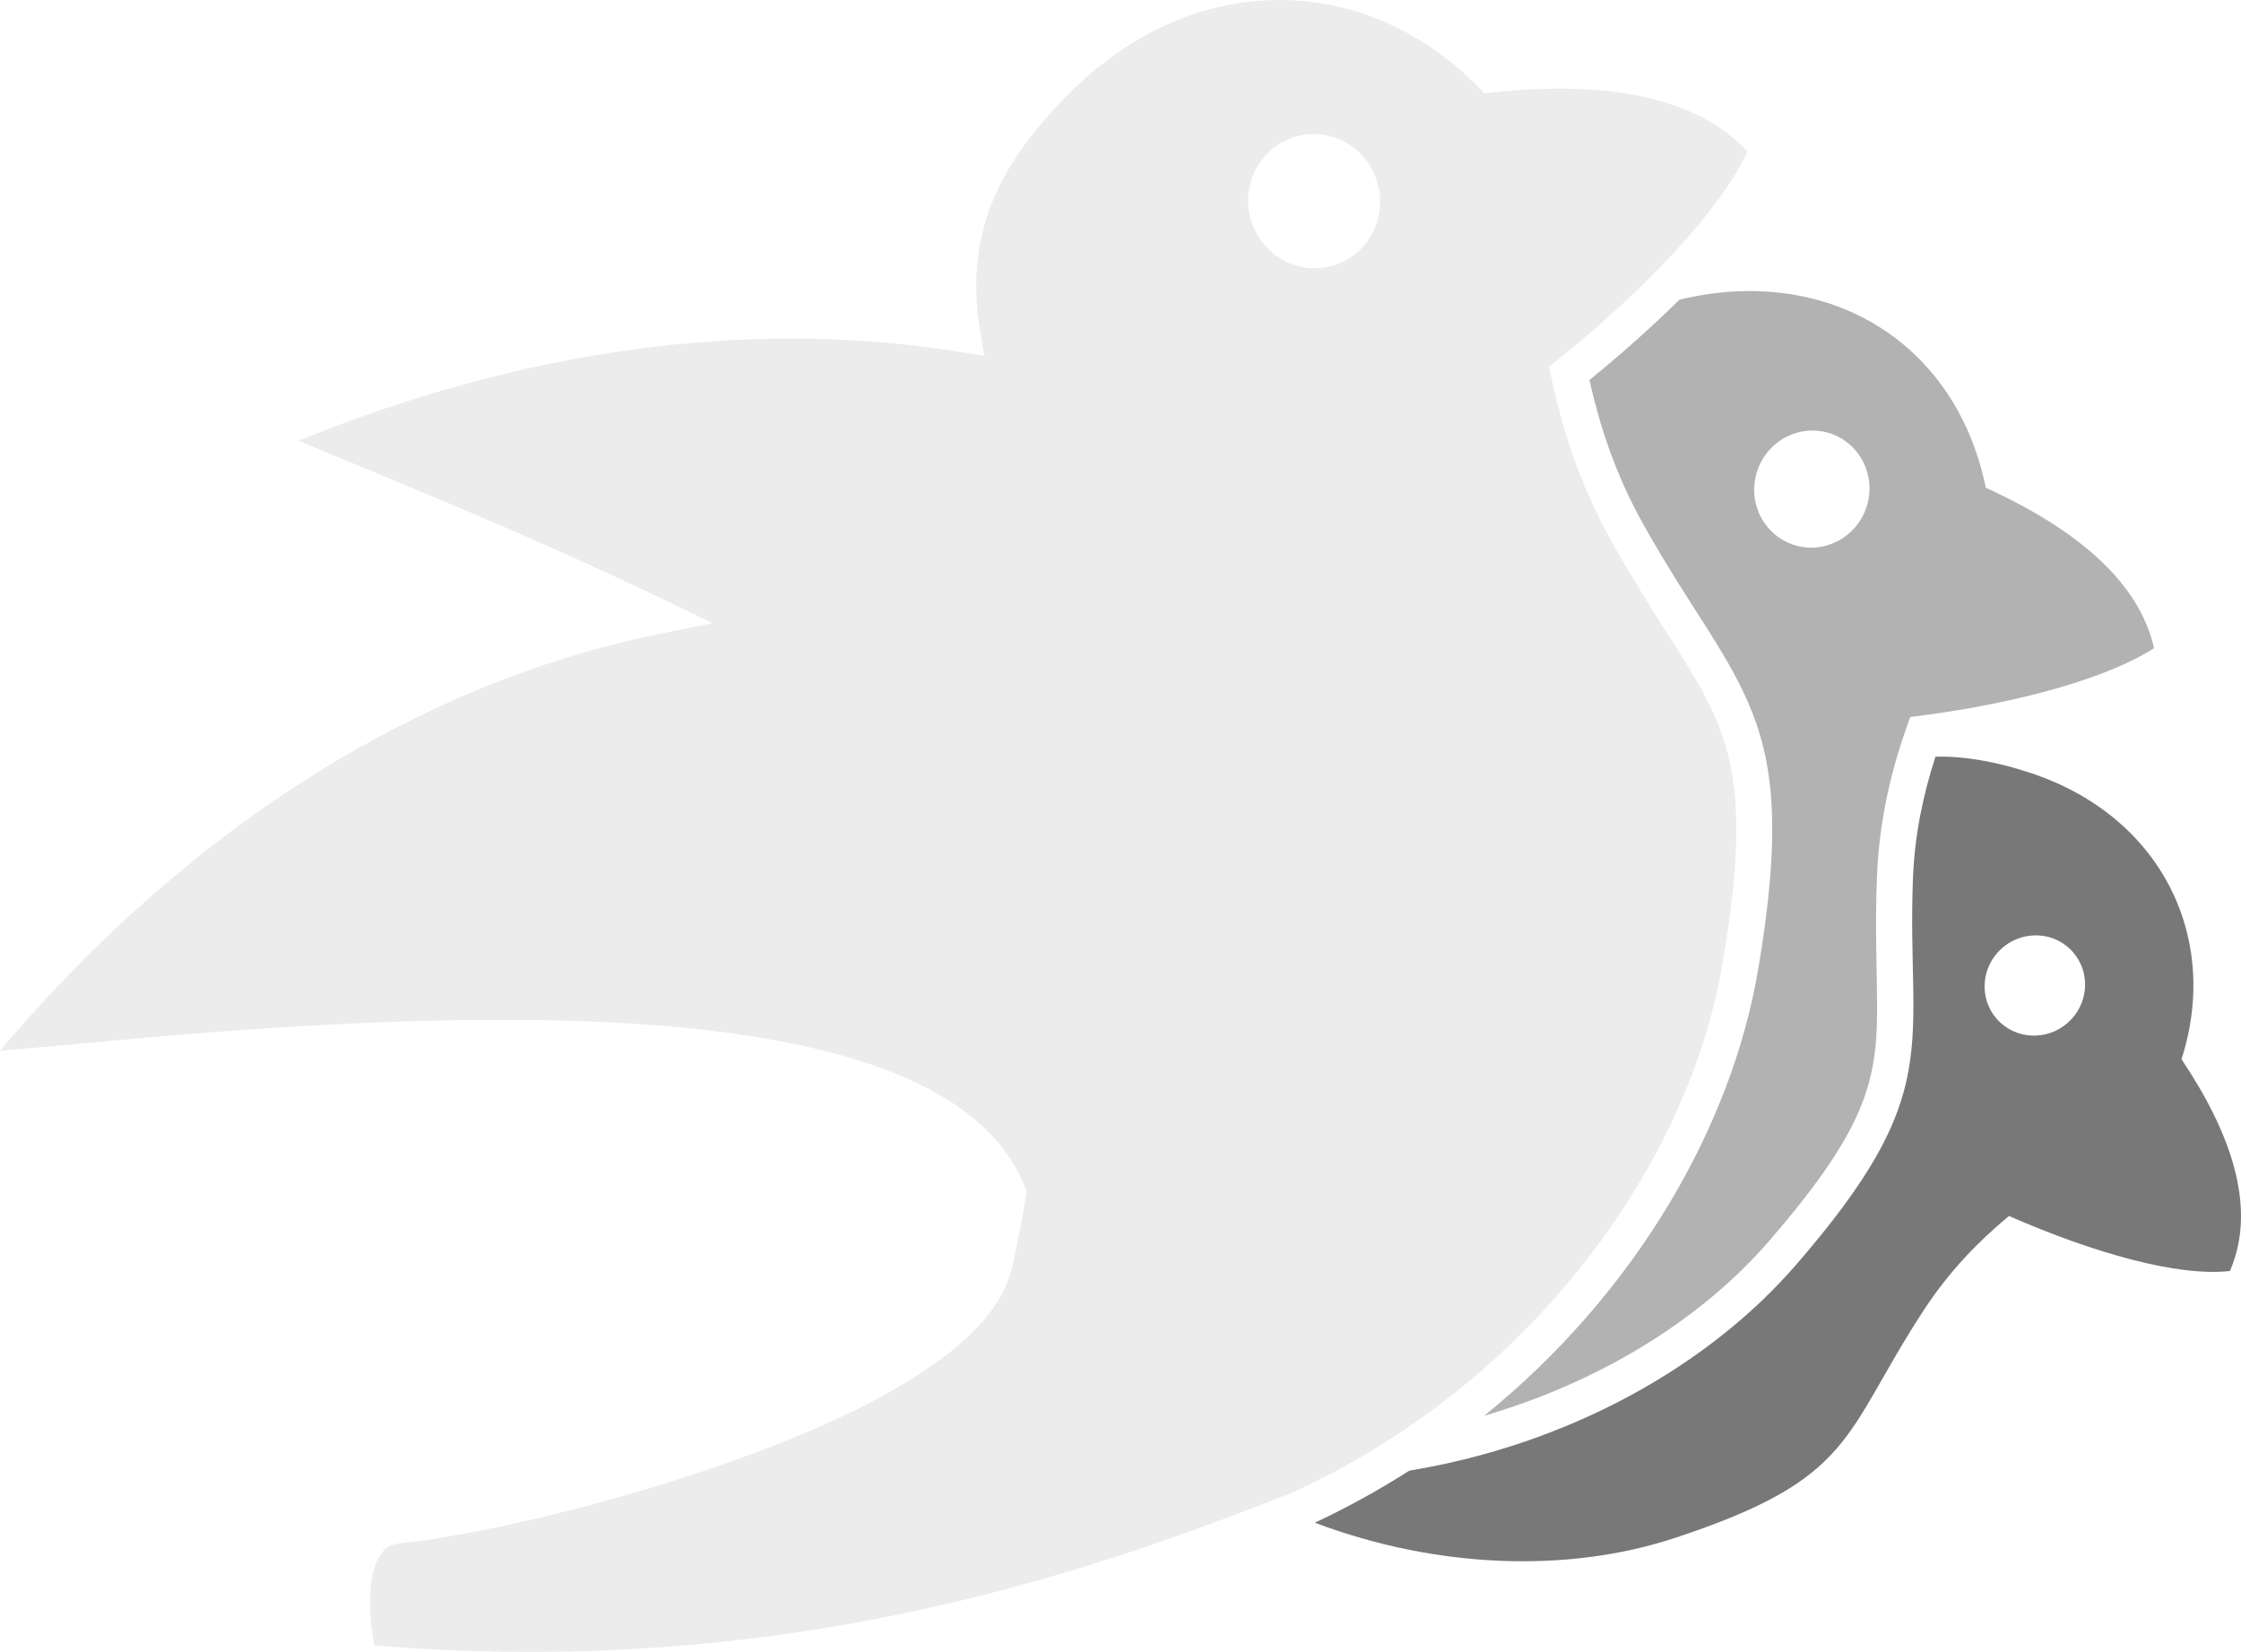
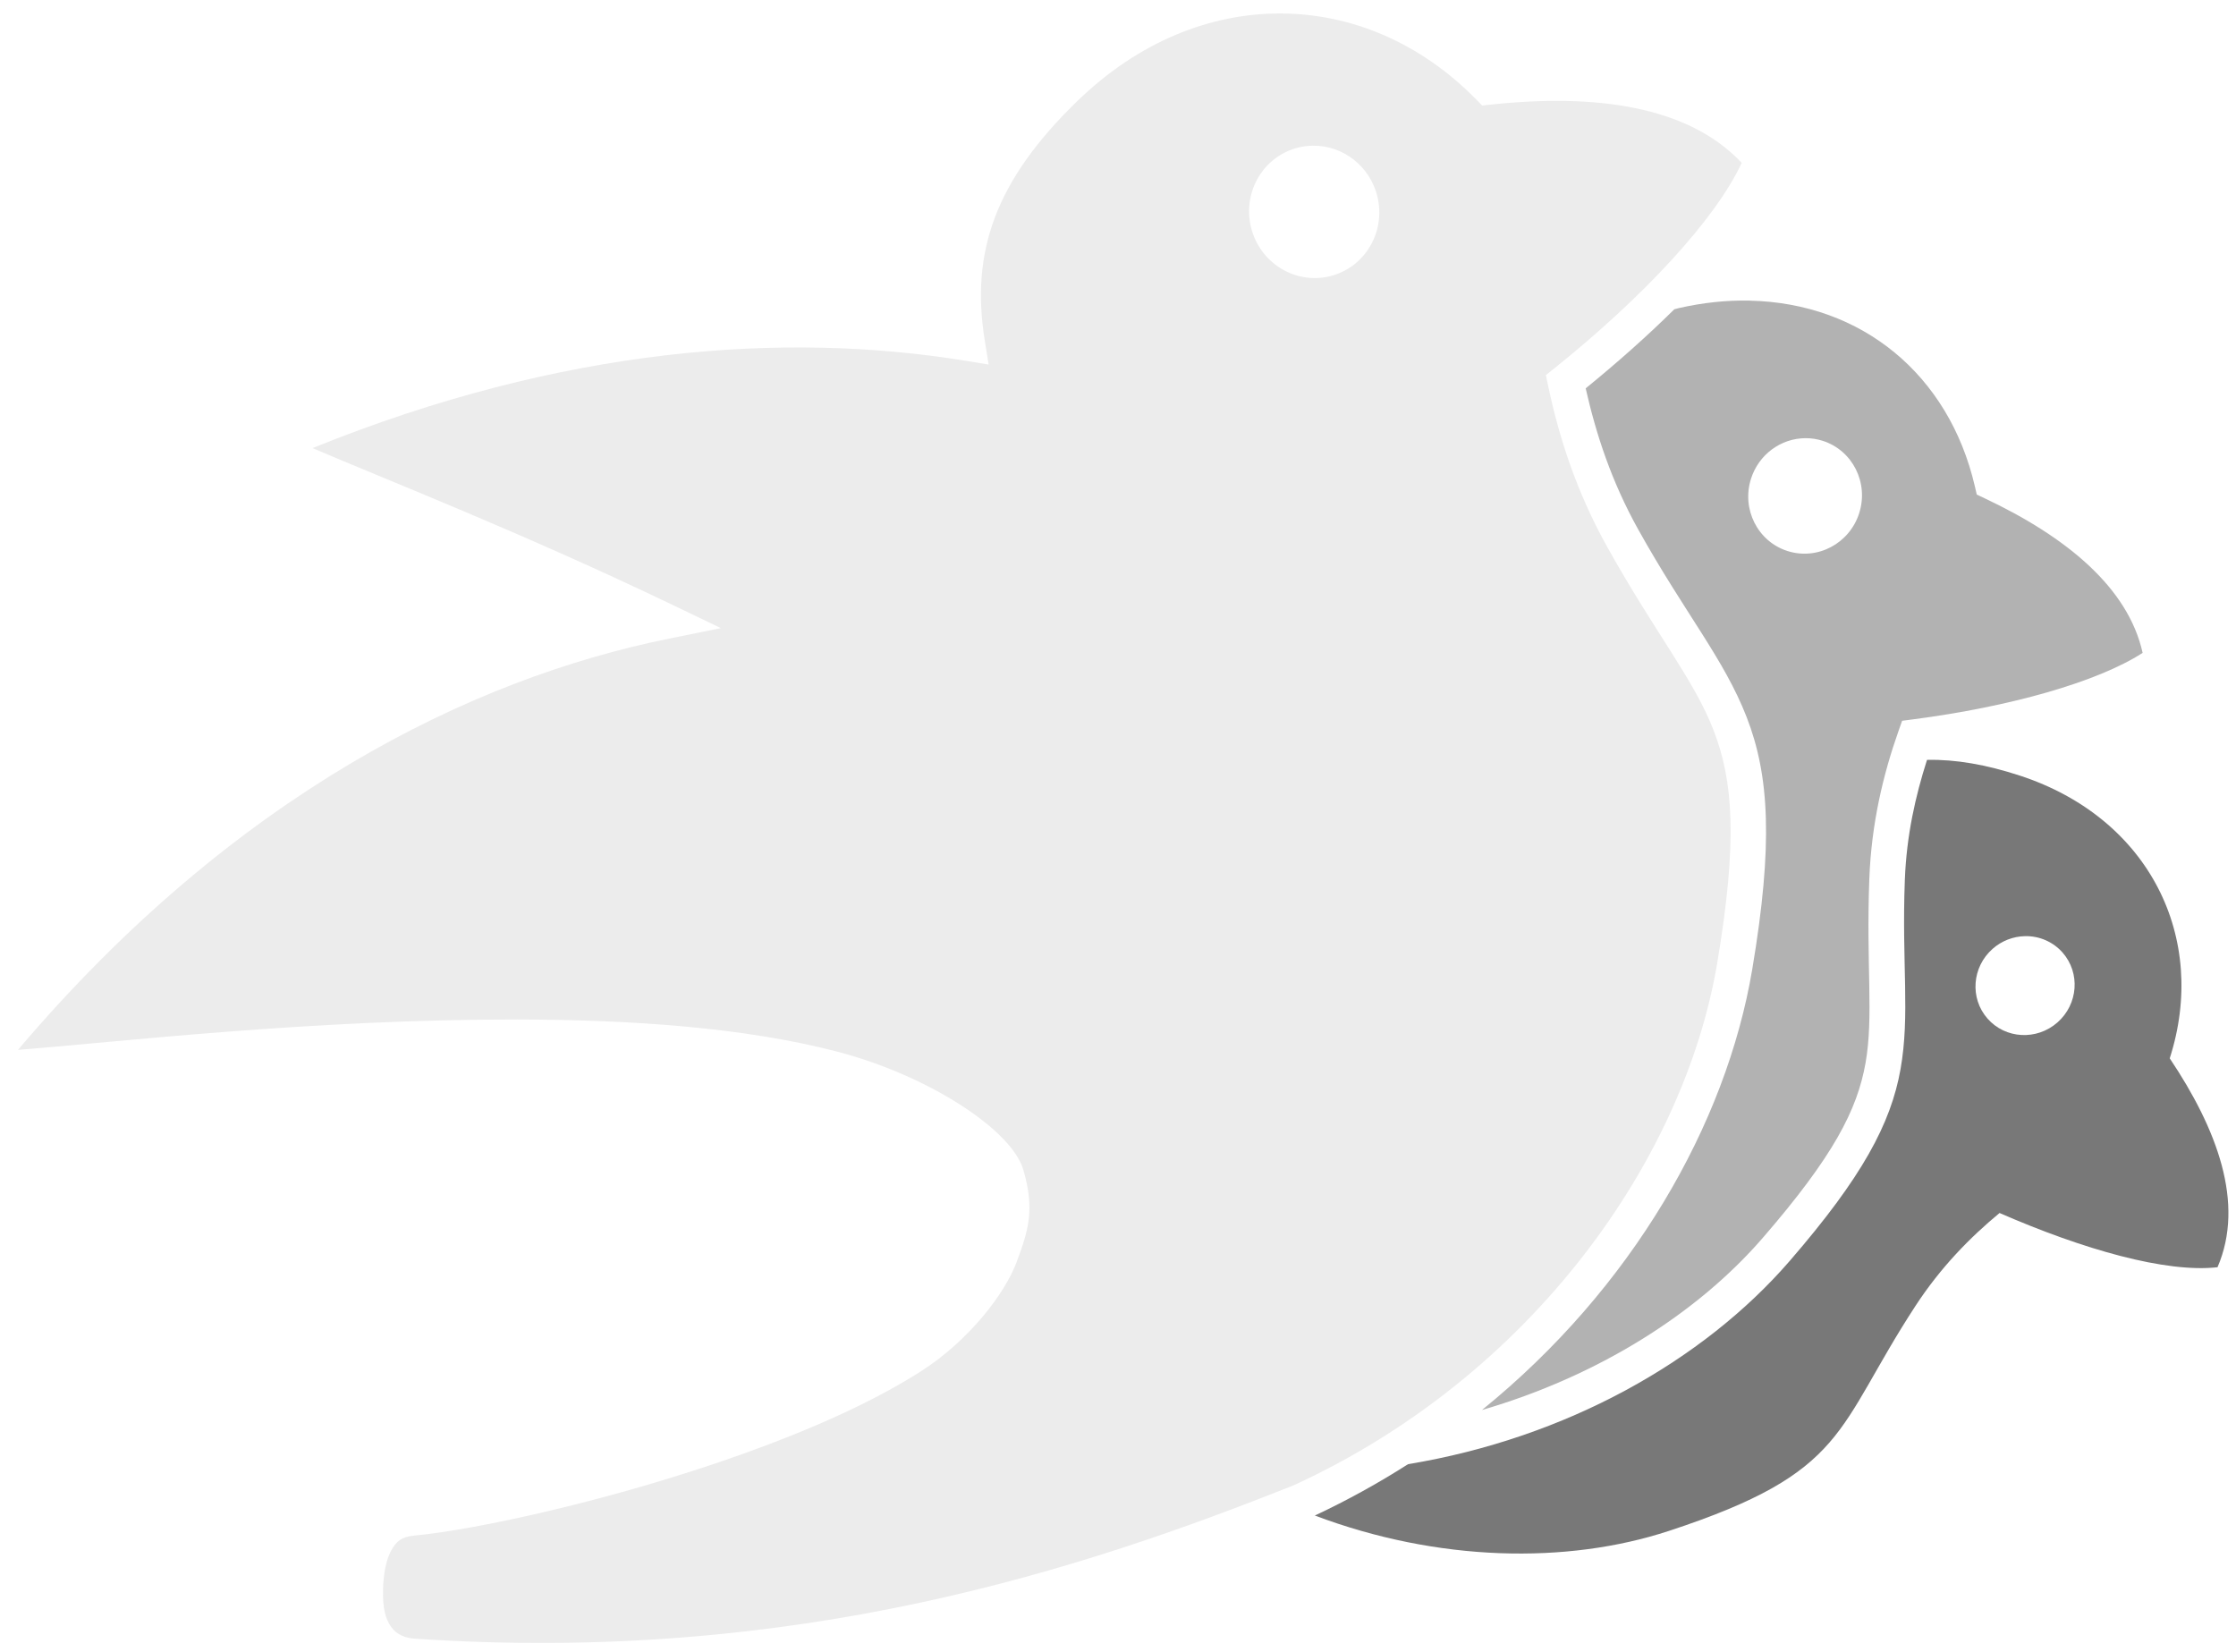
- <svg xmlns="http://www.w3.org/2000/svg" width="49.683mm" height="36.624mm" viewBox="0 0 49.683 36.624" version="1.1" id="svg2321">
+ <svg xmlns="http://www.w3.org/2000/svg" id="svg2321" version="1.1" viewBox="0 0 46.567 34.396" height="130" width="176">
  <defs id="defs2315" />
-   <g id="layer1" transform="translate(-33.37956,-123.8662)">
-     <g style="opacity:1;fill:#787878;fill-opacity:1;stroke-width:0.756;stroke-miterlimit:4;stroke-dasharray:none" transform="translate(-517.962,-278.0112)" id="g1911-8-3-9-3-2-8">
-       <g id="g1121-3-8-8-2-8-7-1-2-8-3-9-6-0-1" style="fill:#787878;fill-opacity:1" transform="matrix(-0.4042672,-0.1743825,-0.1743825,0.4042672,678.7761,389.8476)">
-         <path transform="matrix(-0.551804,-0.2380231,-0.2380231,0.551804,1946.732,-620.612)" d="m 2246.031,2340.191 v 0 c -0.016,3e-4 -0.031,0 -0.047,0 -0.98,3.067 -1.739,6.4 -1.883,10.195 -0.271,7.126 0.453,11.464 -0.367,16.08 -0.82,4.616 -3.245,9.161 -9.414,16.287 -7.342,8.482 -18.979,15.045 -32.42,17.264 -2.502,1.597 -5.142,3.061 -7.92,4.363 10.462,3.938 21.402,4.153 30.076,1.307 15.279,-5.014 14.096,-8.616 20.943,-19.107 2.157,-3.305 4.647,-5.828 7.148,-7.9 7.125,3.107 14.143,5.101 18.516,4.607 2.351,-5.45 -0.057,-11.771 -4.059,-17.746 3.282,-10.196 -1.699,-20.406 -12.73,-24.016 -2.877,-0.942 -5.463,-1.384 -7.844,-1.338 z m 8.275,14.971 a 4.167,4.245 48.68 0 1 3.197,1.397 4.167,4.245 48.68 0 1 -0.438,5.934 4.167,4.245 48.68 0 1 -5.939,-0.326 4.167,4.245 48.68 0 1 0.438,-5.934 4.167,4.245 48.68 0 1 2.742,-1.07 z m -68.375,45.379 c 0.127,0.075 0.257,0.141 0.385,0.215 0.131,-0.049 0.264,-0.101 0.395,-0.15 -0.26,-0.023 -0.519,-0.039 -0.779,-0.064 z" style="fill:#787878;fill-opacity:1;stroke:none;stroke-width:0.56px;stroke-linecap:butt;stroke-linejoin:miter;stroke-opacity:1" id="path819-1-94-5-3-1-9-6-4-90-0-8-9-5-8-6-1-6-2" />
+   <g transform="translate(-33.37956,-123.8662)" id="layer1">
+     <g id="g1911-8-3-9-3-2-8" transform="matrix(0.9265703,0,0,0.9265703,-477.1029,-248.2208)" style="opacity:1;fill:#787878;fill-opacity:1;stroke-width:0.756;stroke-miterlimit:4;stroke-dasharray:none">
+       <g transform="matrix(-0.4042672,-0.1743825,-0.1743825,0.4042672,678.7761,389.8476)" style="fill:#787878;fill-opacity:1" id="g1121-3-8-8-2-8-7-1-2-8-3-9-6-0-1">
+         <path id="path819-1-94-5-3-1-9-6-4-90-0-8-9-5-8-6-1-6-2" style="fill:#787878;fill-opacity:1;stroke:none;stroke-width:0.56px;stroke-linecap:butt;stroke-linejoin:miter;stroke-opacity:1" d="m 2246.031,2340.191 v 0 c -0.016,3e-4 -0.031,0 -0.047,0 -0.98,3.067 -1.739,6.4 -1.883,10.195 -0.271,7.126 0.453,11.464 -0.367,16.08 -0.82,4.616 -3.245,9.161 -9.414,16.287 -7.342,8.482 -18.979,15.045 -32.42,17.264 -2.502,1.597 -5.142,3.061 -7.92,4.363 10.462,3.938 21.402,4.153 30.076,1.307 15.279,-5.014 14.096,-8.616 20.943,-19.107 2.157,-3.305 4.647,-5.828 7.148,-7.9 7.125,3.107 14.143,5.101 18.516,4.607 2.351,-5.45 -0.057,-11.771 -4.059,-17.746 3.282,-10.196 -1.699,-20.406 -12.73,-24.016 -2.877,-0.942 -5.463,-1.384 -7.844,-1.338 z m 8.275,14.971 a 4.167,4.245 48.68 0 1 3.197,1.397 4.167,4.245 48.68 0 1 -0.438,5.934 4.167,4.245 48.68 0 1 -5.939,-0.326 4.167,4.245 48.68 0 1 0.438,-5.934 4.167,4.245 48.68 0 1 2.742,-1.07 z m -68.375,45.379 c 0.127,0.075 0.257,0.141 0.385,0.215 0.131,-0.049 0.264,-0.101 0.395,-0.15 -0.26,-0.023 -0.519,-0.039 -0.779,-0.064 z" transform="matrix(-0.551804,-0.2380231,-0.2380231,0.551804,1946.732,-620.612)" />
      </g>
    </g>
-     <g style="opacity:1;fill:#ececec;fill-opacity:1;stroke:none;stroke-width:0.756;stroke-miterlimit:4;stroke-dasharray:none;stroke-opacity:1" transform="matrix(-0.4539962,0.3668971,0.3668971,0.4539962,73.52733,10.81681)" id="g1051-1-2-0-8-6-0-8-1-5-6-9-6-8-9">
-       <g style="opacity:1;fill:#ececec;fill-opacity:1" transform="matrix(-0.3525408,0.2849059,0.2849059,0.3525408,477.11,-1021.767)" id="g3029-3-9-3">
-         <path transform="translate(5.0092774e-5,-757.8763)" d="m 2191.146,2276.783 c -5.973,-0.035 -12.098,2.348 -17.361,7.459 -6.913,6.713 -9.06,12.755 -7.848,20.295 l 0.332,2.068 -2.066,-0.336 c -15.188,-2.461 -33.985,-1.218 -55.371,7.434 6.287,2.695 17.826,7.193 30.631,13.342 l 4.061,1.951 -4.414,0.894 c -16.909,3.427 -36.973,13.328 -55.299,34.934 8.198,-0.637 24.953,-2.609 42.428,-2.582 9.714,0.015 19.287,0.687 27.086,2.709 7.799,2.022 14.026,5.435 16.367,11.285 l 0.16,0.4 -0.076,0.424 c -0.384,2.183 -0.761,4.149 -1.117,5.76 -0.816,3.694 -4.01,6.682 -8.195,9.342 -4.186,2.66 -9.496,4.985 -15.014,6.961 -11.035,3.952 -22.78,6.477 -27.965,6.959 -1.102,0.102 -1.542,0.498 -1.967,1.27 -0.425,0.771 -0.659,1.982 -0.693,3.25 -0.046,1.693 0.181,3.104 0.367,4.062 33.749,2.767 58.847,-5.651 76.959,-12.838 20.351,-9.331 33.213,-27.758 36.006,-44.348 1.75,-10.395 1.375,-15.489 -0.312,-19.828 -1.687,-4.339 -4.922,-8.191 -9.025,-15.549 -2.637,-4.728 -4.108,-9.367 -5.02,-13.688 l -0.193,-0.91 0.727,-0.582 c 7.54,-6.045 13.681,-12.644 15.91,-17.449 -4.574,-4.865 -12.479,-5.893 -21.322,-4.947 l -0.727,0.076 -0.512,-0.521 c -4.713,-4.801 -10.562,-7.261 -16.535,-7.297 z m 2.648,11.232 a 5.629,5.524 76.403 0 1 5.502,4.322 5.629,5.524 76.403 0 1 -4.047,6.769 5.629,5.524 76.403 0 1 -6.693,-4.172 5.629,5.524 76.403 0 1 4.047,-6.769 5.629,5.524 76.403 0 1 1.191,-0.15 z" style="color:#000000;font-style:normal;font-variant:normal;font-weight:normal;font-stretch:normal;font-size:medium;line-height:normal;font-family:sans-serif;font-variant-ligatures:normal;font-variant-position:normal;font-variant-caps:normal;font-variant-numeric:normal;font-variant-alternates:normal;font-variant-east-asian:normal;font-feature-settings:normal;font-variation-settings:normal;text-indent:0;text-align:start;text-decoration:none;text-decoration-line:none;text-decoration-style:solid;text-decoration-color:#000000;letter-spacing:normal;word-spacing:normal;text-transform:none;writing-mode:lr-tb;direction:ltr;text-orientation:mixed;dominant-baseline:auto;baseline-shift:baseline;text-anchor:start;white-space:normal;shape-padding:0;shape-margin:0;inline-size:0;clip-rule:nonzero;display:inline;overflow:visible;visibility:visible;isolation:auto;mix-blend-mode:normal;color-interpolation:sRGB;color-interpolation-filters:linearRGB;solid-color:#000000;solid-opacity:1;vector-effect:none;fill:#ececec;fill-opacity:1;fill-rule:nonzero;stroke:none;stroke-width:3.024;stroke-linecap:butt;stroke-linejoin:miter;stroke-miterlimit:4;stroke-dasharray:none;stroke-dashoffset:0;stroke-opacity:1;color-rendering:auto;image-rendering:auto;shape-rendering:auto;text-rendering:auto;enable-background:accumulate;stop-color:#000000;stop-opacity:1" id="path3031-2-2-9" />
+     <g id="g1051-1-2-0-8-6-0-8-1-5-6-9-6-8-9" transform="matrix(-0.4206594,0.3399559,0.3399559,0.4206594,70.95347,19.39863)" style="opacity:1;fill:#ececec;fill-opacity:1;stroke:none;stroke-width:0.756;stroke-miterlimit:4;stroke-dasharray:none;stroke-opacity:1">
+       <g id="g3029-3-9-3" transform="matrix(-0.3525408,0.2849059,0.2849059,0.3525408,477.11,-1021.767)" style="opacity:1;fill:#ececec;fill-opacity:1">
+         <path id="path3031-2-2-9" style="color:#000000;font-style:normal;font-variant:normal;font-weight:normal;font-stretch:normal;font-size:medium;line-height:normal;font-family:sans-serif;font-variant-ligatures:normal;font-variant-position:normal;font-variant-caps:normal;font-variant-numeric:normal;font-variant-alternates:normal;font-variant-east-asian:normal;font-feature-settings:normal;font-variation-settings:normal;text-indent:0;text-align:start;text-decoration:none;text-decoration-line:none;text-decoration-style:solid;text-decoration-color:#000000;letter-spacing:normal;word-spacing:normal;text-transform:none;writing-mode:lr-tb;direction:ltr;text-orientation:mixed;dominant-baseline:auto;baseline-shift:baseline;text-anchor:start;white-space:normal;shape-padding:0;shape-margin:0;inline-size:0;clip-rule:nonzero;display:inline;overflow:visible;visibility:visible;isolation:auto;mix-blend-mode:normal;color-interpolation:sRGB;color-interpolation-filters:linearRGB;solid-color:#000000;solid-opacity:1;vector-effect:none;fill:#ececec;fill-opacity:1;fill-rule:nonzero;stroke:none;stroke-width:3.024;stroke-linecap:butt;stroke-linejoin:miter;stroke-miterlimit:4;stroke-dasharray:none;stroke-dashoffset:0;stroke-opacity:1;color-rendering:auto;image-rendering:auto;shape-rendering:auto;text-rendering:auto;enable-background:accumulate;stop-color:#000000;stop-opacity:1" d="m 2191.146,2276.783 c -5.973,-0.035 -12.098,2.348 -17.361,7.459 -6.913,6.713 -9.06,12.755 -7.848,20.295 l 0.332,2.068 -2.066,-0.336 c -15.188,-2.461 -33.985,-1.218 -55.371,7.434 6.287,2.695 17.826,7.193 30.631,13.342 l 4.061,1.951 -4.414,0.894 c -16.909,3.427 -36.973,13.328 -55.299,34.934 8.198,-0.637 24.953,-2.609 42.428,-2.582 9.714,0.015 19.287,0.687 27.086,2.709 7.799,2.022 14.887,6.65 15.886,10.041 0.999,3.391 0.432,5.176 -0.552,7.829 -0.984,2.652 -4.01,6.682 -8.195,9.342 -4.186,2.66 -9.496,4.985 -15.014,6.961 -11.035,3.952 -22.78,6.477 -27.965,6.959 -1.102,0.102 -1.542,0.498 -1.967,1.27 -0.425,0.771 -0.659,1.982 -0.693,3.25 -0.046,1.693 0.217,2.576 0.695,3.246 0.478,0.67 1.224,0.938 1.993,0.99 32.582,2.205 56.944,-5.991 74.638,-13.012 20.351,-9.331 33.213,-27.758 36.006,-44.348 1.75,-10.395 1.375,-15.489 -0.312,-19.828 -1.687,-4.339 -4.922,-8.191 -9.025,-15.549 -2.637,-4.728 -4.108,-9.367 -5.02,-13.688 l -0.193,-0.91 0.727,-0.582 c 7.54,-6.045 13.681,-12.644 15.91,-17.449 -4.574,-4.865 -12.479,-5.893 -21.322,-4.947 l -0.727,0.076 -0.512,-0.521 c -4.713,-4.801 -10.562,-7.261 -16.535,-7.297 z m 2.648,11.232 c 2.593,-0.041 4.881,1.757 5.502,4.322 0.731,3.022 -1.081,6.053 -4.047,6.769 -2.966,0.718 -5.963,-1.15 -6.693,-4.172 -0.731,-3.022 1.081,-6.053 4.047,-6.769 0.39,-0.094 0.79,-0.144 1.191,-0.15 z" transform="translate(5.0092774e-5,-757.8763)" />
      </g>
    </g>
-     <g transform="matrix(-0.5050937,0.06754889,0.06754889,0.5050937,156.7552,55.24347)" id="g1051-1-1-8-8-4-9-4-0-4-6-4-7-6-6-0" style="opacity:1;fill:#b2b2b2;fill-opacity:1;stroke-width:0.756;stroke-miterlimit:4;stroke-dasharray:none">
-       <g transform="translate(-20.24458,-6.120921)" id="g1129-5-9-8-0-7-2-7-3-8-61-1-6-8" style="fill:#b2b2b2;fill-opacity:1">
-         <g transform="translate(61.54776,-5.672668)" id="g1344-1-3-9-3-8-8-8-3-5-4-8" style="fill:#b2b2b2;fill-opacity:1">
-           <g style="fill:#b2b2b2;fill-opacity:1" id="g1121-7-7-2-3-3-7-4-5-8-2-5-9-5">
-             <g style="opacity:1;fill:#b2b2b2;fill-opacity:1" transform="matrix(-0.514626,0.06882369,0.06882369,0.514626,1184.364,-811.9091)" id="g3006-4-5-0">
-               <path transform="translate(1.2499985e-4,-757.8763)" d="m 2230.894,2301.174 c -1.911,-0.039 -3.912,0.162 -5.979,0.633 -0.139,0.032 -0.261,0.071 -0.398,0.104 -2.274,2.248 -4.813,4.505 -7.529,6.717 0.875,3.86 2.174,7.883 4.471,12.002 3.987,7.149 7.274,10.966 9.203,15.926 1.929,4.96 2.264,10.794 0.475,21.424 -2.218,13.178 -10.24,27.132 -22.959,37.434 9.872,-2.879 18.287,-8.191 23.858,-14.627 6.013,-6.946 8.019,-10.876 8.723,-14.836 0.704,-3.96 0.044,-8.3 0.324,-15.664 0.18,-4.745 1.191,-8.896 2.477,-12.545 l 0.309,-0.875 0.922,-0.121 c 8.228,-1.067 15.665,-3.167 19.51,-5.648 -1.235,-5.552 -6.481,-9.86 -13.428,-13.135 l -0.662,-0.312 -0.166,-0.713 c -2.203,-9.461 -9.591,-15.563 -19.148,-15.762 z m 4.783,11.686 a 4.823,4.914 17.729 0 1 1.447,0.225 4.823,4.914 17.729 0 1 3.098,6.148 4.823,4.914 17.729 0 1 -6.09,3.213 4.823,4.914 17.729 0 1 -3.098,-6.148 4.823,4.914 17.729 0 1 4.643,-3.438 z" style="color:#000000;font-style:normal;font-variant:normal;font-weight:normal;font-stretch:normal;font-size:medium;line-height:normal;font-family:sans-serif;font-variant-ligatures:normal;font-variant-position:normal;font-variant-caps:normal;font-variant-numeric:normal;font-variant-alternates:normal;font-variant-east-asian:normal;font-feature-settings:normal;font-variation-settings:normal;text-indent:0;text-align:start;text-decoration:none;text-decoration-line:none;text-decoration-style:solid;text-decoration-color:#000000;letter-spacing:normal;word-spacing:normal;text-transform:none;writing-mode:lr-tb;direction:ltr;text-orientation:mixed;dominant-baseline:auto;baseline-shift:baseline;text-anchor:start;white-space:normal;shape-padding:0;shape-margin:0;inline-size:0;clip-rule:nonzero;display:inline;overflow:visible;visibility:visible;isolation:auto;mix-blend-mode:normal;color-interpolation:sRGB;color-interpolation-filters:linearRGB;solid-color:#000000;solid-opacity:1;vector-effect:none;fill:#b2b2b2;fill-opacity:1;fill-rule:nonzero;stroke:none;stroke-width:3.024;stroke-linecap:butt;stroke-linejoin:miter;stroke-miterlimit:4;stroke-dasharray:none;stroke-dashoffset:0;stroke-opacity:1;color-rendering:auto;image-rendering:auto;shape-rendering:auto;text-rendering:auto;enable-background:accumulate;stop-color:#000000;stop-opacity:1" id="path3008-7-0-9" />
+     <g style="opacity:1;fill:#b2b2b2;fill-opacity:1;stroke-width:0.756;stroke-miterlimit:4;stroke-dasharray:none" id="g1051-1-1-8-8-4-9-4-0-4-6-4-7-6-6-0" transform="matrix(-0.4680048,0.06258879,0.06258879,0.4680048,148.07,60.56305)">
+       <g style="fill:#b2b2b2;fill-opacity:1" id="g1129-5-9-8-0-7-2-7-3-8-61-1-6-8" transform="translate(-20.24458,-6.120921)">
+         <g style="fill:#b2b2b2;fill-opacity:1" id="g1344-1-3-9-3-8-8-8-3-5-4-8" transform="translate(61.54776,-5.672668)">
+           <g id="g1121-7-7-2-3-3-7-4-5-8-2-5-9-5" style="fill:#b2b2b2;fill-opacity:1">
+             <g id="g3006-4-5-0" transform="matrix(-0.514626,0.06882369,0.06882369,0.514626,1184.364,-811.9091)" style="opacity:1;fill:#b2b2b2;fill-opacity:1">
+               <path id="path3008-7-0-9" style="color:#000000;font-style:normal;font-variant:normal;font-weight:normal;font-stretch:normal;font-size:medium;line-height:normal;font-family:sans-serif;font-variant-ligatures:normal;font-variant-position:normal;font-variant-caps:normal;font-variant-numeric:normal;font-variant-alternates:normal;font-variant-east-asian:normal;font-feature-settings:normal;font-variation-settings:normal;text-indent:0;text-align:start;text-decoration:none;text-decoration-line:none;text-decoration-style:solid;text-decoration-color:#000000;letter-spacing:normal;word-spacing:normal;text-transform:none;writing-mode:lr-tb;direction:ltr;text-orientation:mixed;dominant-baseline:auto;baseline-shift:baseline;text-anchor:start;white-space:normal;shape-padding:0;shape-margin:0;inline-size:0;clip-rule:nonzero;display:inline;overflow:visible;visibility:visible;isolation:auto;mix-blend-mode:normal;color-interpolation:sRGB;color-interpolation-filters:linearRGB;solid-color:#000000;solid-opacity:1;vector-effect:none;fill:#b2b2b2;fill-opacity:1;fill-rule:nonzero;stroke:none;stroke-width:3.024;stroke-linecap:butt;stroke-linejoin:miter;stroke-miterlimit:4;stroke-dasharray:none;stroke-dashoffset:0;stroke-opacity:1;color-rendering:auto;image-rendering:auto;shape-rendering:auto;text-rendering:auto;enable-background:accumulate;stop-color:#000000;stop-opacity:1" d="m 2230.894,2301.174 c -1.911,-0.039 -3.912,0.162 -5.979,0.633 -0.139,0.032 -0.261,0.071 -0.398,0.104 -2.274,2.248 -4.813,4.505 -7.529,6.717 0.875,3.86 2.174,7.883 4.471,12.002 3.987,7.149 7.274,10.966 9.203,15.926 1.929,4.96 2.264,10.794 0.475,21.424 -2.218,13.178 -10.24,27.132 -22.959,37.434 9.872,-2.879 18.287,-8.191 23.858,-14.627 6.013,-6.946 8.019,-10.876 8.723,-14.836 0.704,-3.96 0.044,-8.3 0.324,-15.664 0.18,-4.745 1.191,-8.896 2.477,-12.545 l 0.309,-0.875 0.922,-0.121 c 8.228,-1.067 15.665,-3.167 19.51,-5.648 -1.235,-5.552 -6.481,-9.86 -13.428,-13.135 l -0.662,-0.312 -0.166,-0.713 c -2.203,-9.461 -9.591,-15.563 -19.148,-15.762 z m 4.783,11.686 a 4.823,4.914 17.729 0 1 1.447,0.225 4.823,4.914 17.729 0 1 3.098,6.148 4.823,4.914 17.729 0 1 -6.09,3.213 4.823,4.914 17.729 0 1 -3.098,-6.148 4.823,4.914 17.729 0 1 4.643,-3.438 z" transform="translate(1.2499985e-4,-757.8763)" />
            </g>
          </g>
        </g>
      </g>
    </g>
  </g>
</svg>
